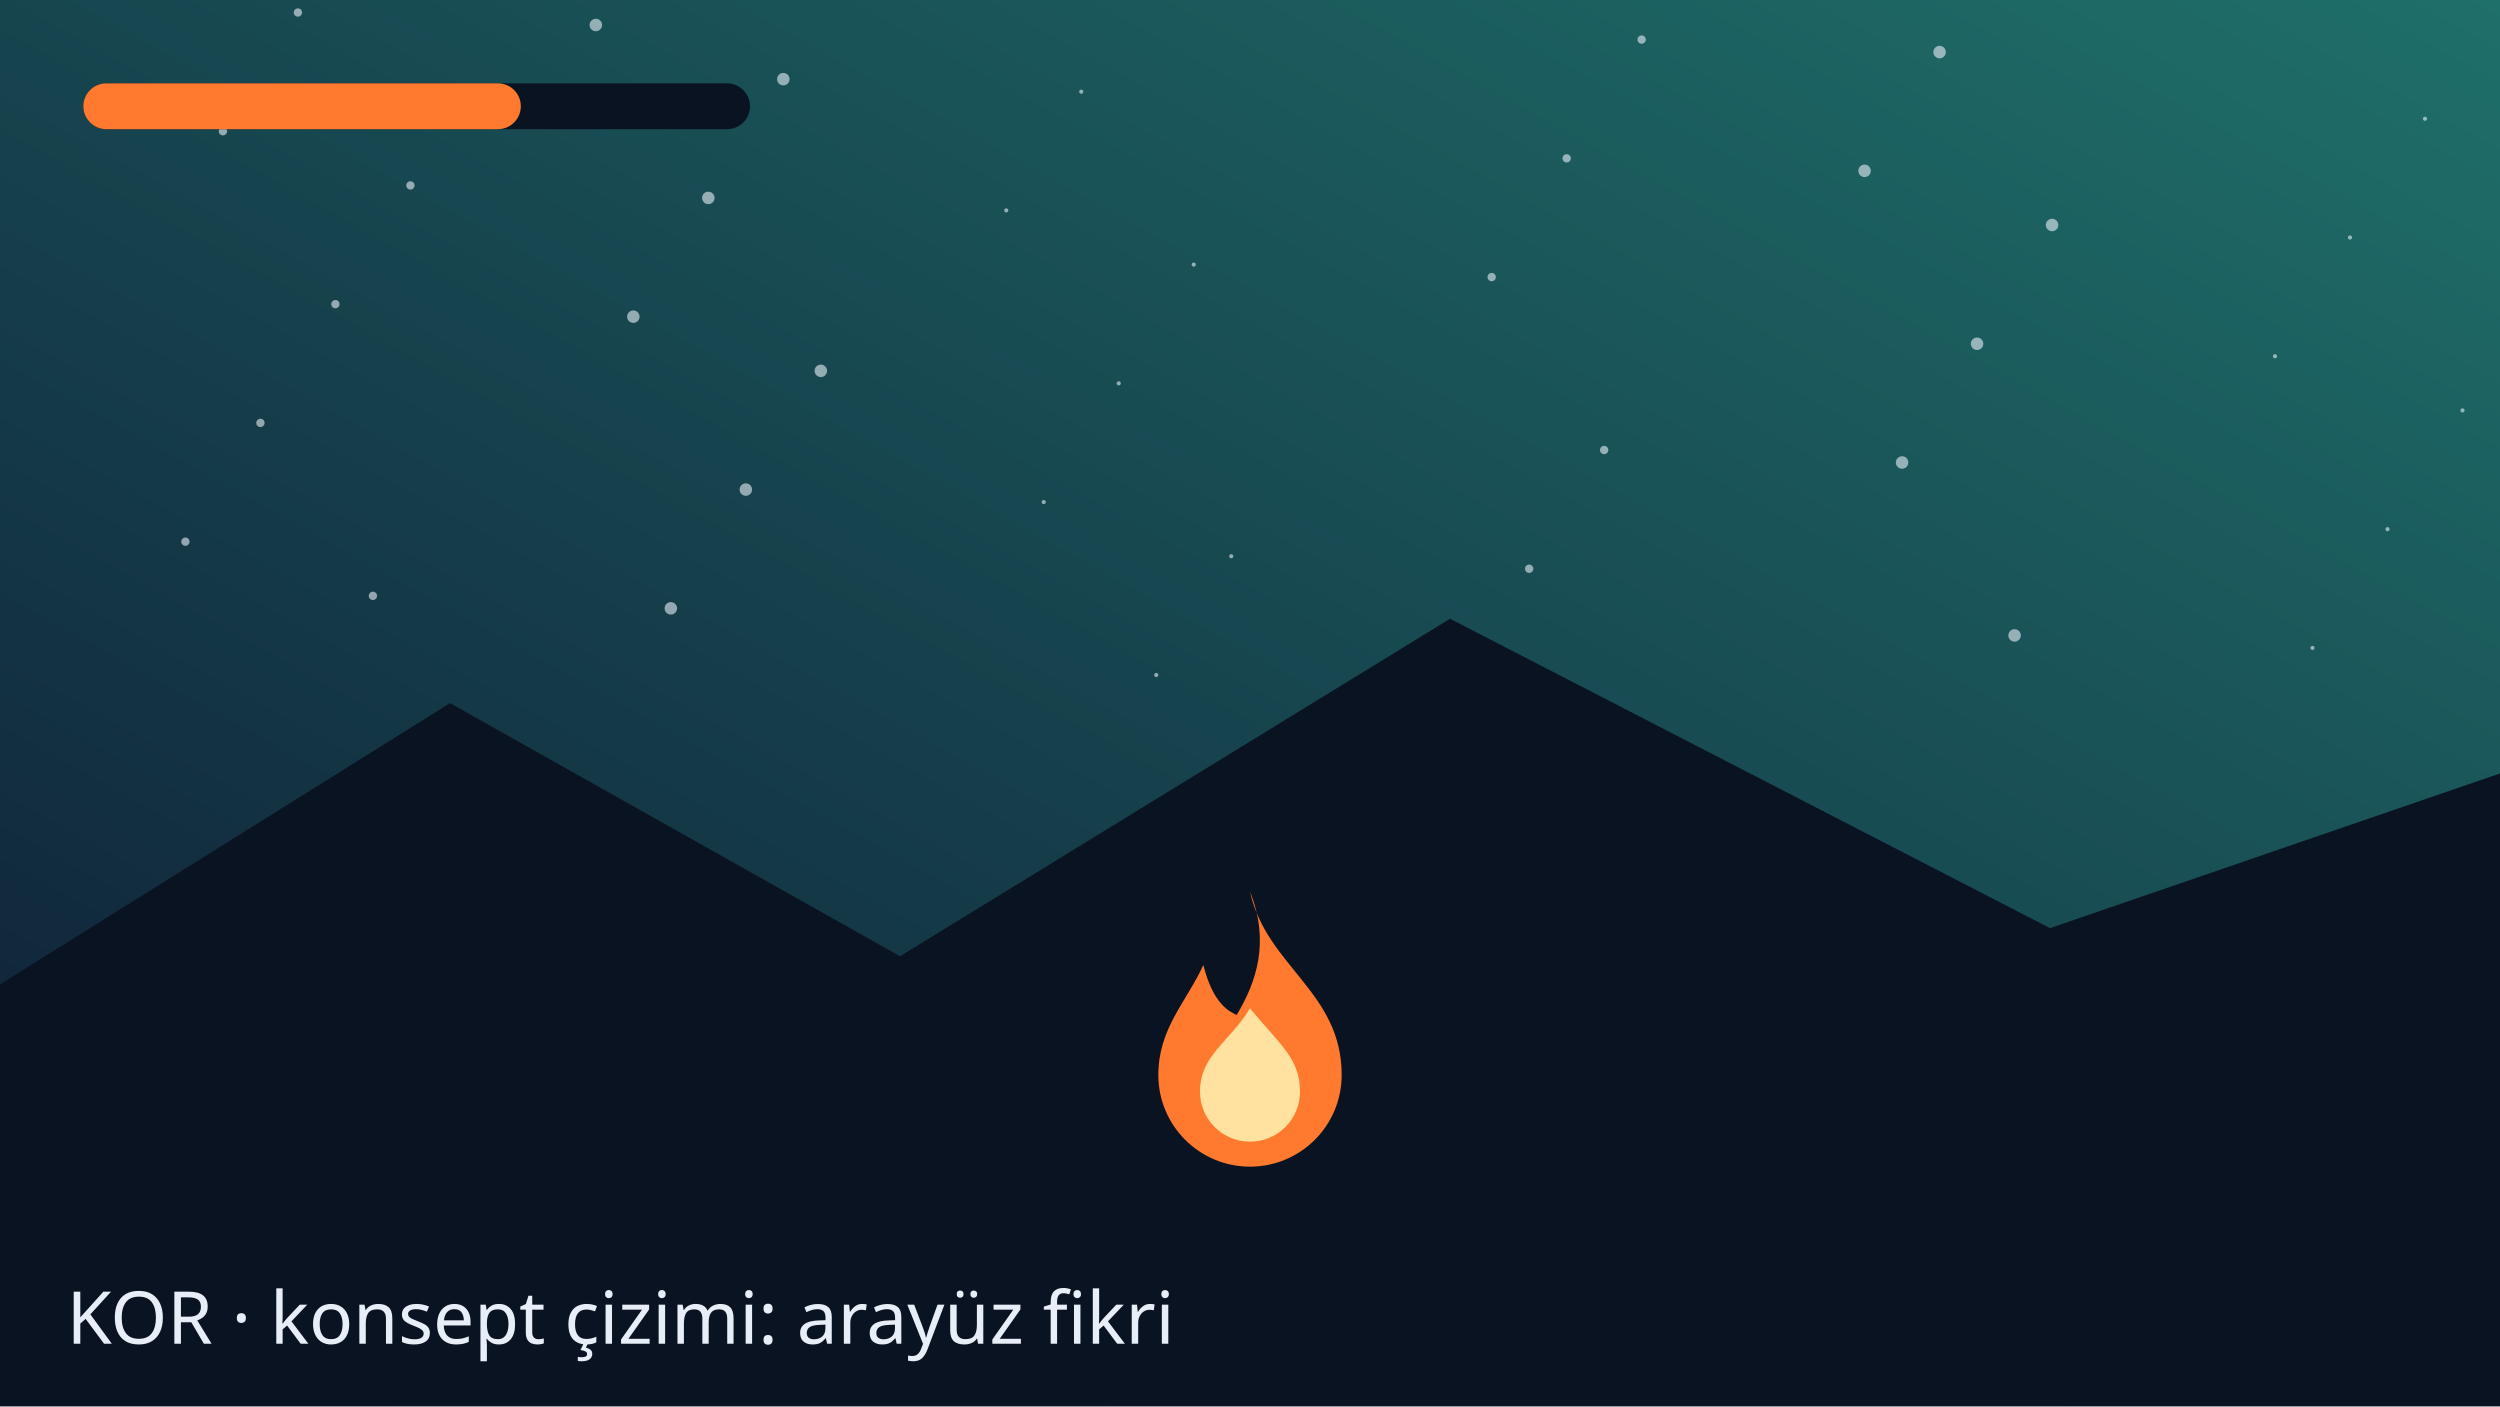
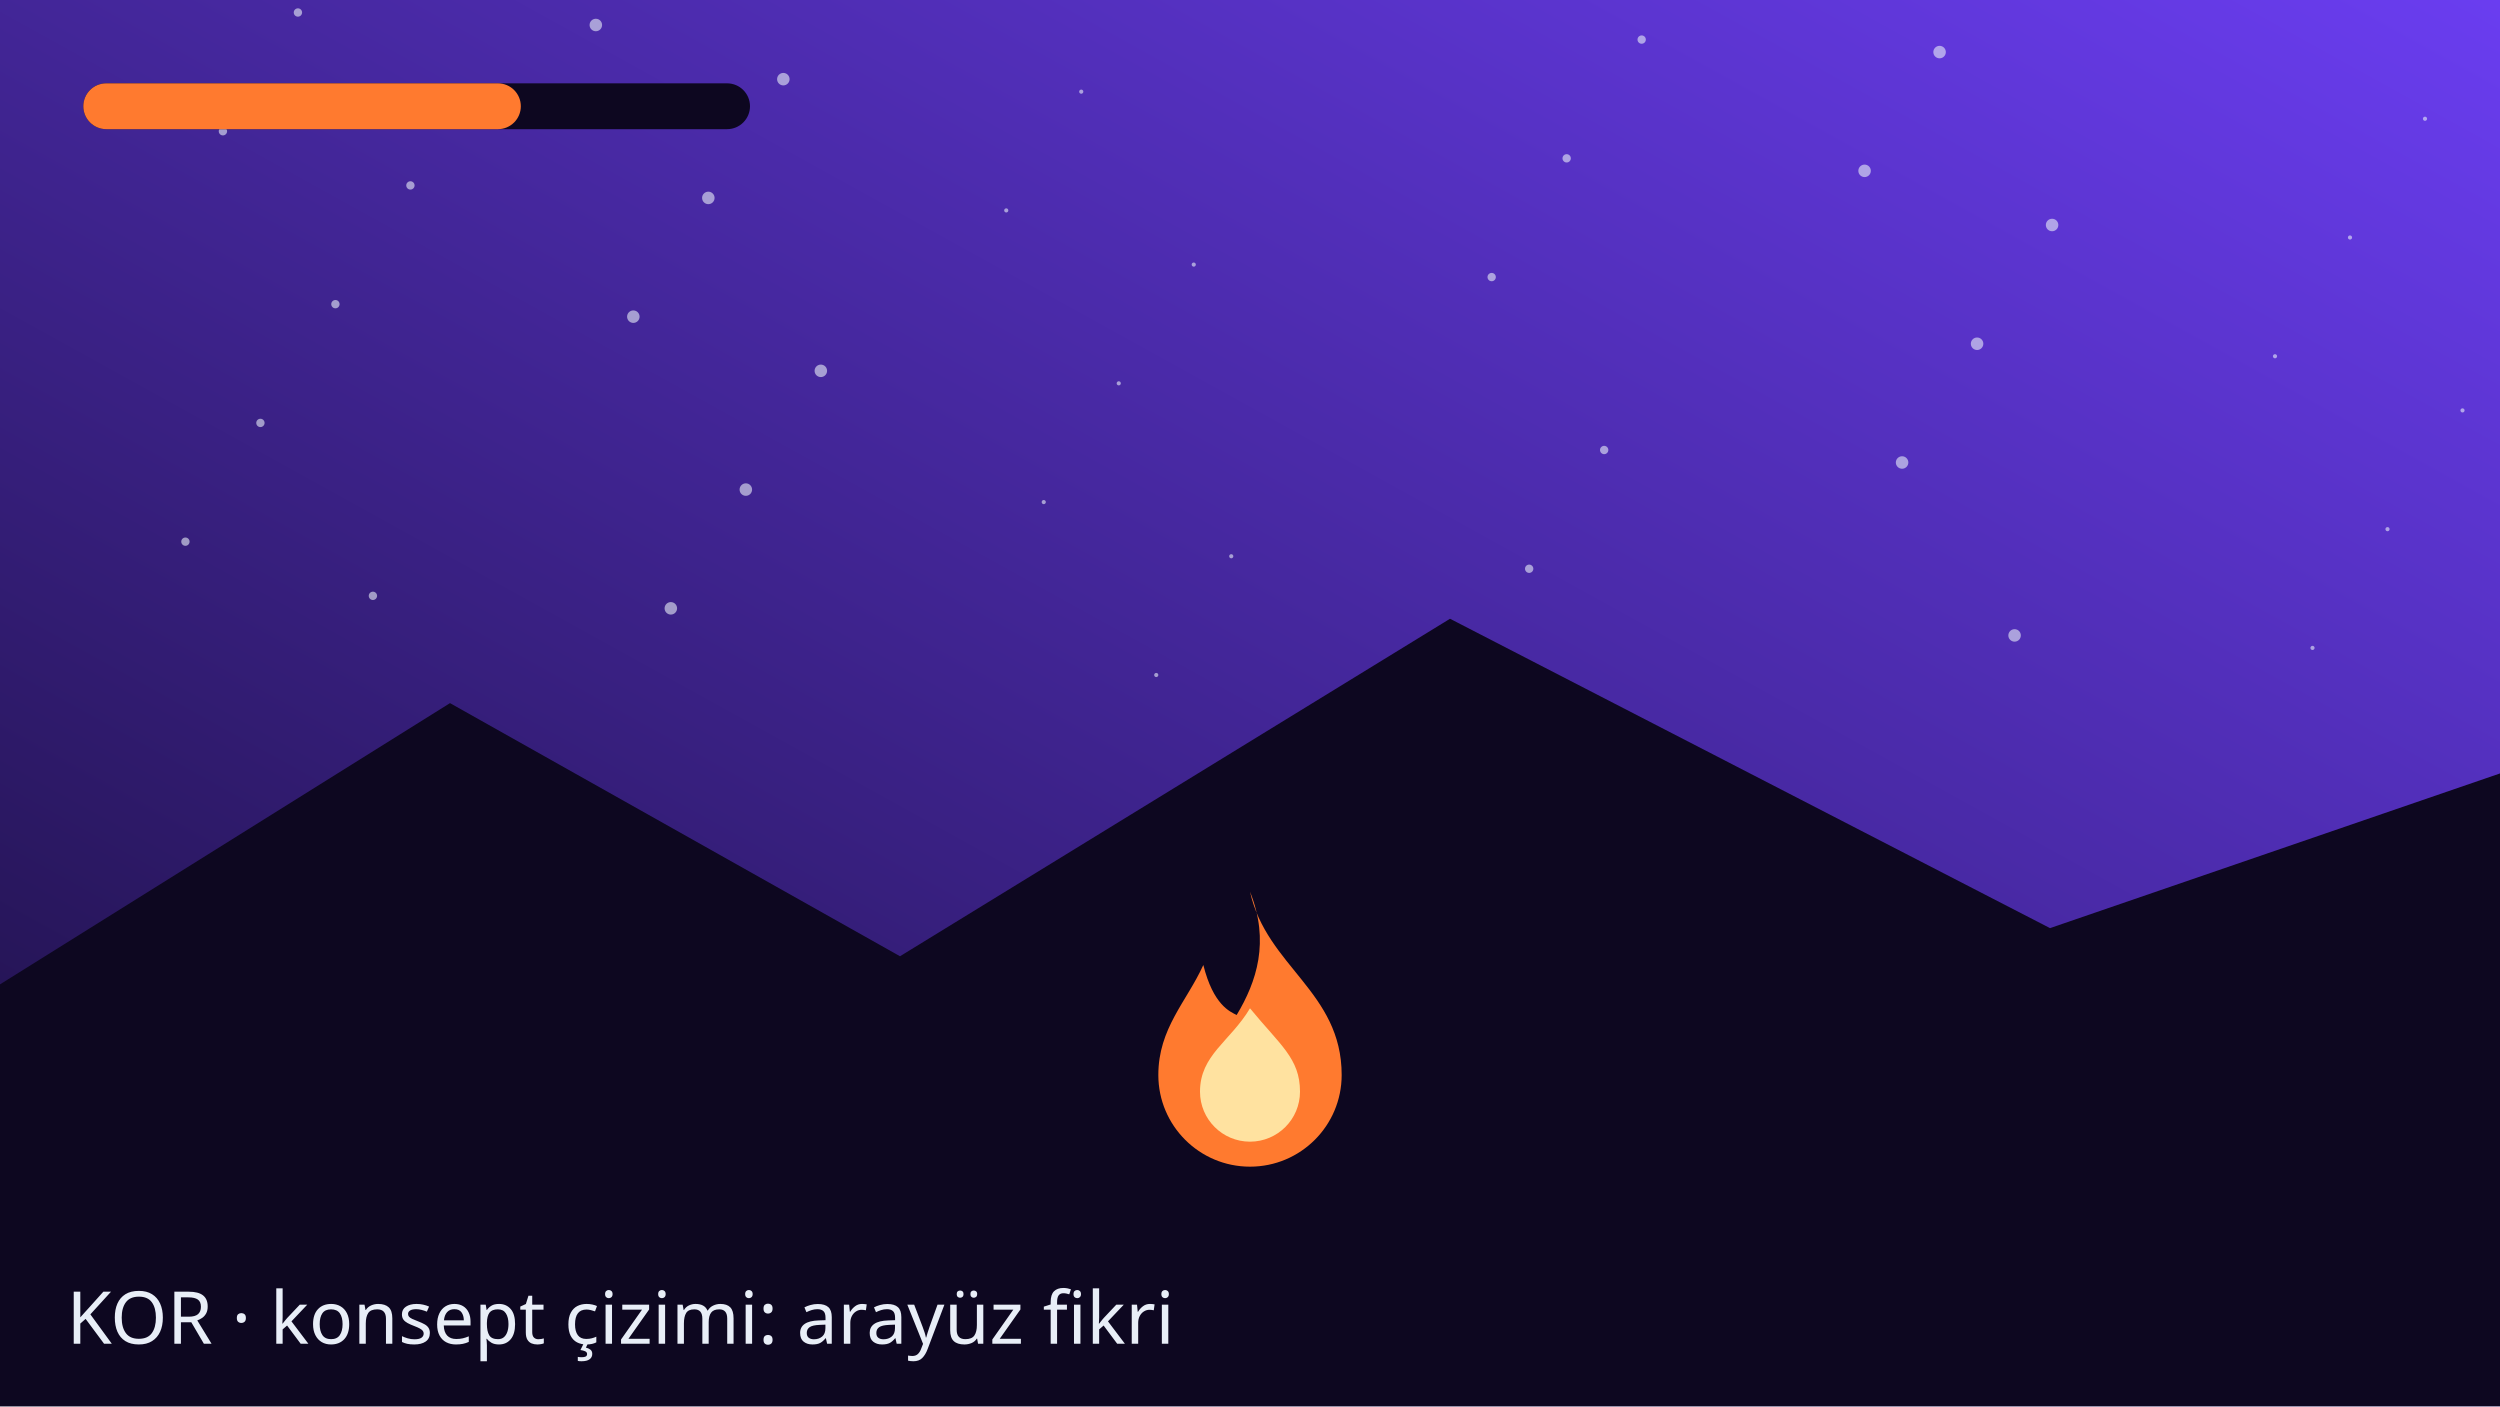
<svg xmlns="http://www.w3.org/2000/svg" viewBox="0 0 1200 675" width="1200" height="675">
  <defs>
    <linearGradient id="g" x1="0" y1="1" x2="1" y2="0">
-       <stop offset="0" stop-color="#0e1b33" />
-       <stop offset="1" stop-color="#1f6f6a" />
+       <stop offset="0" stop-color="#1a0e3d" />
+       <stop offset="1" stop-color="#6a3df0" />
    </linearGradient>
  </defs>
  <rect width="1200" height="675" fill="url(#g)" />
  <circle cx="197" cy="89" r="2" fill="#e8eef7" opacity=".6" />
  <circle cx="394" cy="178" r="3" fill="#e8eef7" opacity=".6" />
  <circle cx="591" cy="267" r="1" fill="#e8eef7" opacity=".6" />
  <circle cx="788" cy="19" r="2" fill="#e8eef7" opacity=".6" />
  <circle cx="985" cy="108" r="3" fill="#e8eef7" opacity=".6" />
  <circle cx="1182" cy="197" r="1" fill="#e8eef7" opacity=".6" />
  <circle cx="179" cy="286" r="2" fill="#e8eef7" opacity=".6" />
  <circle cx="376" cy="38" r="3" fill="#e8eef7" opacity=".6" />
  <circle cx="573" cy="127" r="1" fill="#e8eef7" opacity=".6" />
  <circle cx="770" cy="216" r="2" fill="#e8eef7" opacity=".6" />
  <circle cx="967" cy="305" r="3" fill="#e8eef7" opacity=".6" />
  <circle cx="1164" cy="57" r="1" fill="#e8eef7" opacity=".6" />
  <circle cx="161" cy="146" r="2" fill="#e8eef7" opacity=".6" />
  <circle cx="358" cy="235" r="3" fill="#e8eef7" opacity=".6" />
  <circle cx="555" cy="324" r="1" fill="#e8eef7" opacity=".6" />
  <circle cx="752" cy="76" r="2" fill="#e8eef7" opacity=".6" />
  <circle cx="949" cy="165" r="3" fill="#e8eef7" opacity=".6" />
  <circle cx="1146" cy="254" r="1" fill="#e8eef7" opacity=".6" />
  <circle cx="143" cy="6" r="2" fill="#e8eef7" opacity=".6" />
  <circle cx="340" cy="95" r="3" fill="#e8eef7" opacity=".6" />
  <circle cx="537" cy="184" r="1" fill="#e8eef7" opacity=".6" />
  <circle cx="734" cy="273" r="2" fill="#e8eef7" opacity=".6" />
  <circle cx="931" cy="25" r="3" fill="#e8eef7" opacity=".6" />
  <circle cx="1128" cy="114" r="1" fill="#e8eef7" opacity=".6" />
  <circle cx="125" cy="203" r="2" fill="#e8eef7" opacity=".6" />
  <circle cx="322" cy="292" r="3" fill="#e8eef7" opacity=".6" />
  <circle cx="519" cy="44" r="1" fill="#e8eef7" opacity=".6" />
  <circle cx="716" cy="133" r="2" fill="#e8eef7" opacity=".6" />
  <circle cx="913" cy="222" r="3" fill="#e8eef7" opacity=".6" />
  <circle cx="1110" cy="311" r="1" fill="#e8eef7" opacity=".6" />
  <circle cx="107" cy="63" r="2" fill="#e8eef7" opacity=".6" />
  <circle cx="304" cy="152" r="3" fill="#e8eef7" opacity=".6" />
  <circle cx="501" cy="241" r="1" fill="#e8eef7" opacity=".6" />
  <circle cx="698" cy="330" r="2" fill="#e8eef7" opacity=".6" />
  <circle cx="895" cy="82" r="3" fill="#e8eef7" opacity=".6" />
  <circle cx="1092" cy="171" r="1" fill="#e8eef7" opacity=".6" />
  <circle cx="89" cy="260" r="2" fill="#e8eef7" opacity=".6" />
  <circle cx="286" cy="12" r="3" fill="#e8eef7" opacity=".6" />
  <circle cx="483" cy="101" r="1" fill="#e8eef7" opacity=".6" />
-   <path d="M0 472.5L216.0 337.5L432.0 459L696.0 297.0L984 445.5L1200 371.25V675H0Z" fill="#0a1322" />
+   <path d="M0 472.5L216.0 337.5L432.0 459L696.0 297.0L984 445.5L1200 371.25V675H0Z" fill="#0d0720" />
  <g transform="translate(600 500) scale(0.8)">
    <path d="M0-90C10-45 55-30 55 20a55 55 0 0 1-110 0C-55-8-38-24-28-46-22-22-12-18-8-16 4-36 12-60 0-90Z" fill="#ff7a2f" />
    <path d="M0-20c18 22 30 30 30 50a30 30 0 0 1-60 0C-30 8-12 0 0-20Z" fill="#ffe2a0" />
  </g>
-   <rect x="40" y="40" width="320" height="22" rx="11" fill="#0a1322" />
+   <rect x="40" y="40" width="320" height="22" rx="11" fill="#0d0720" />
  <rect x="40" y="40" width="210" height="22" rx="11" fill="#ff7a2f" />
  <text x="32" y="645" font-family="system-ui,sans-serif" font-size="35" fill="#e8eef7">KOR · konsept çizimi: arayüz fikri</text>
</svg>
